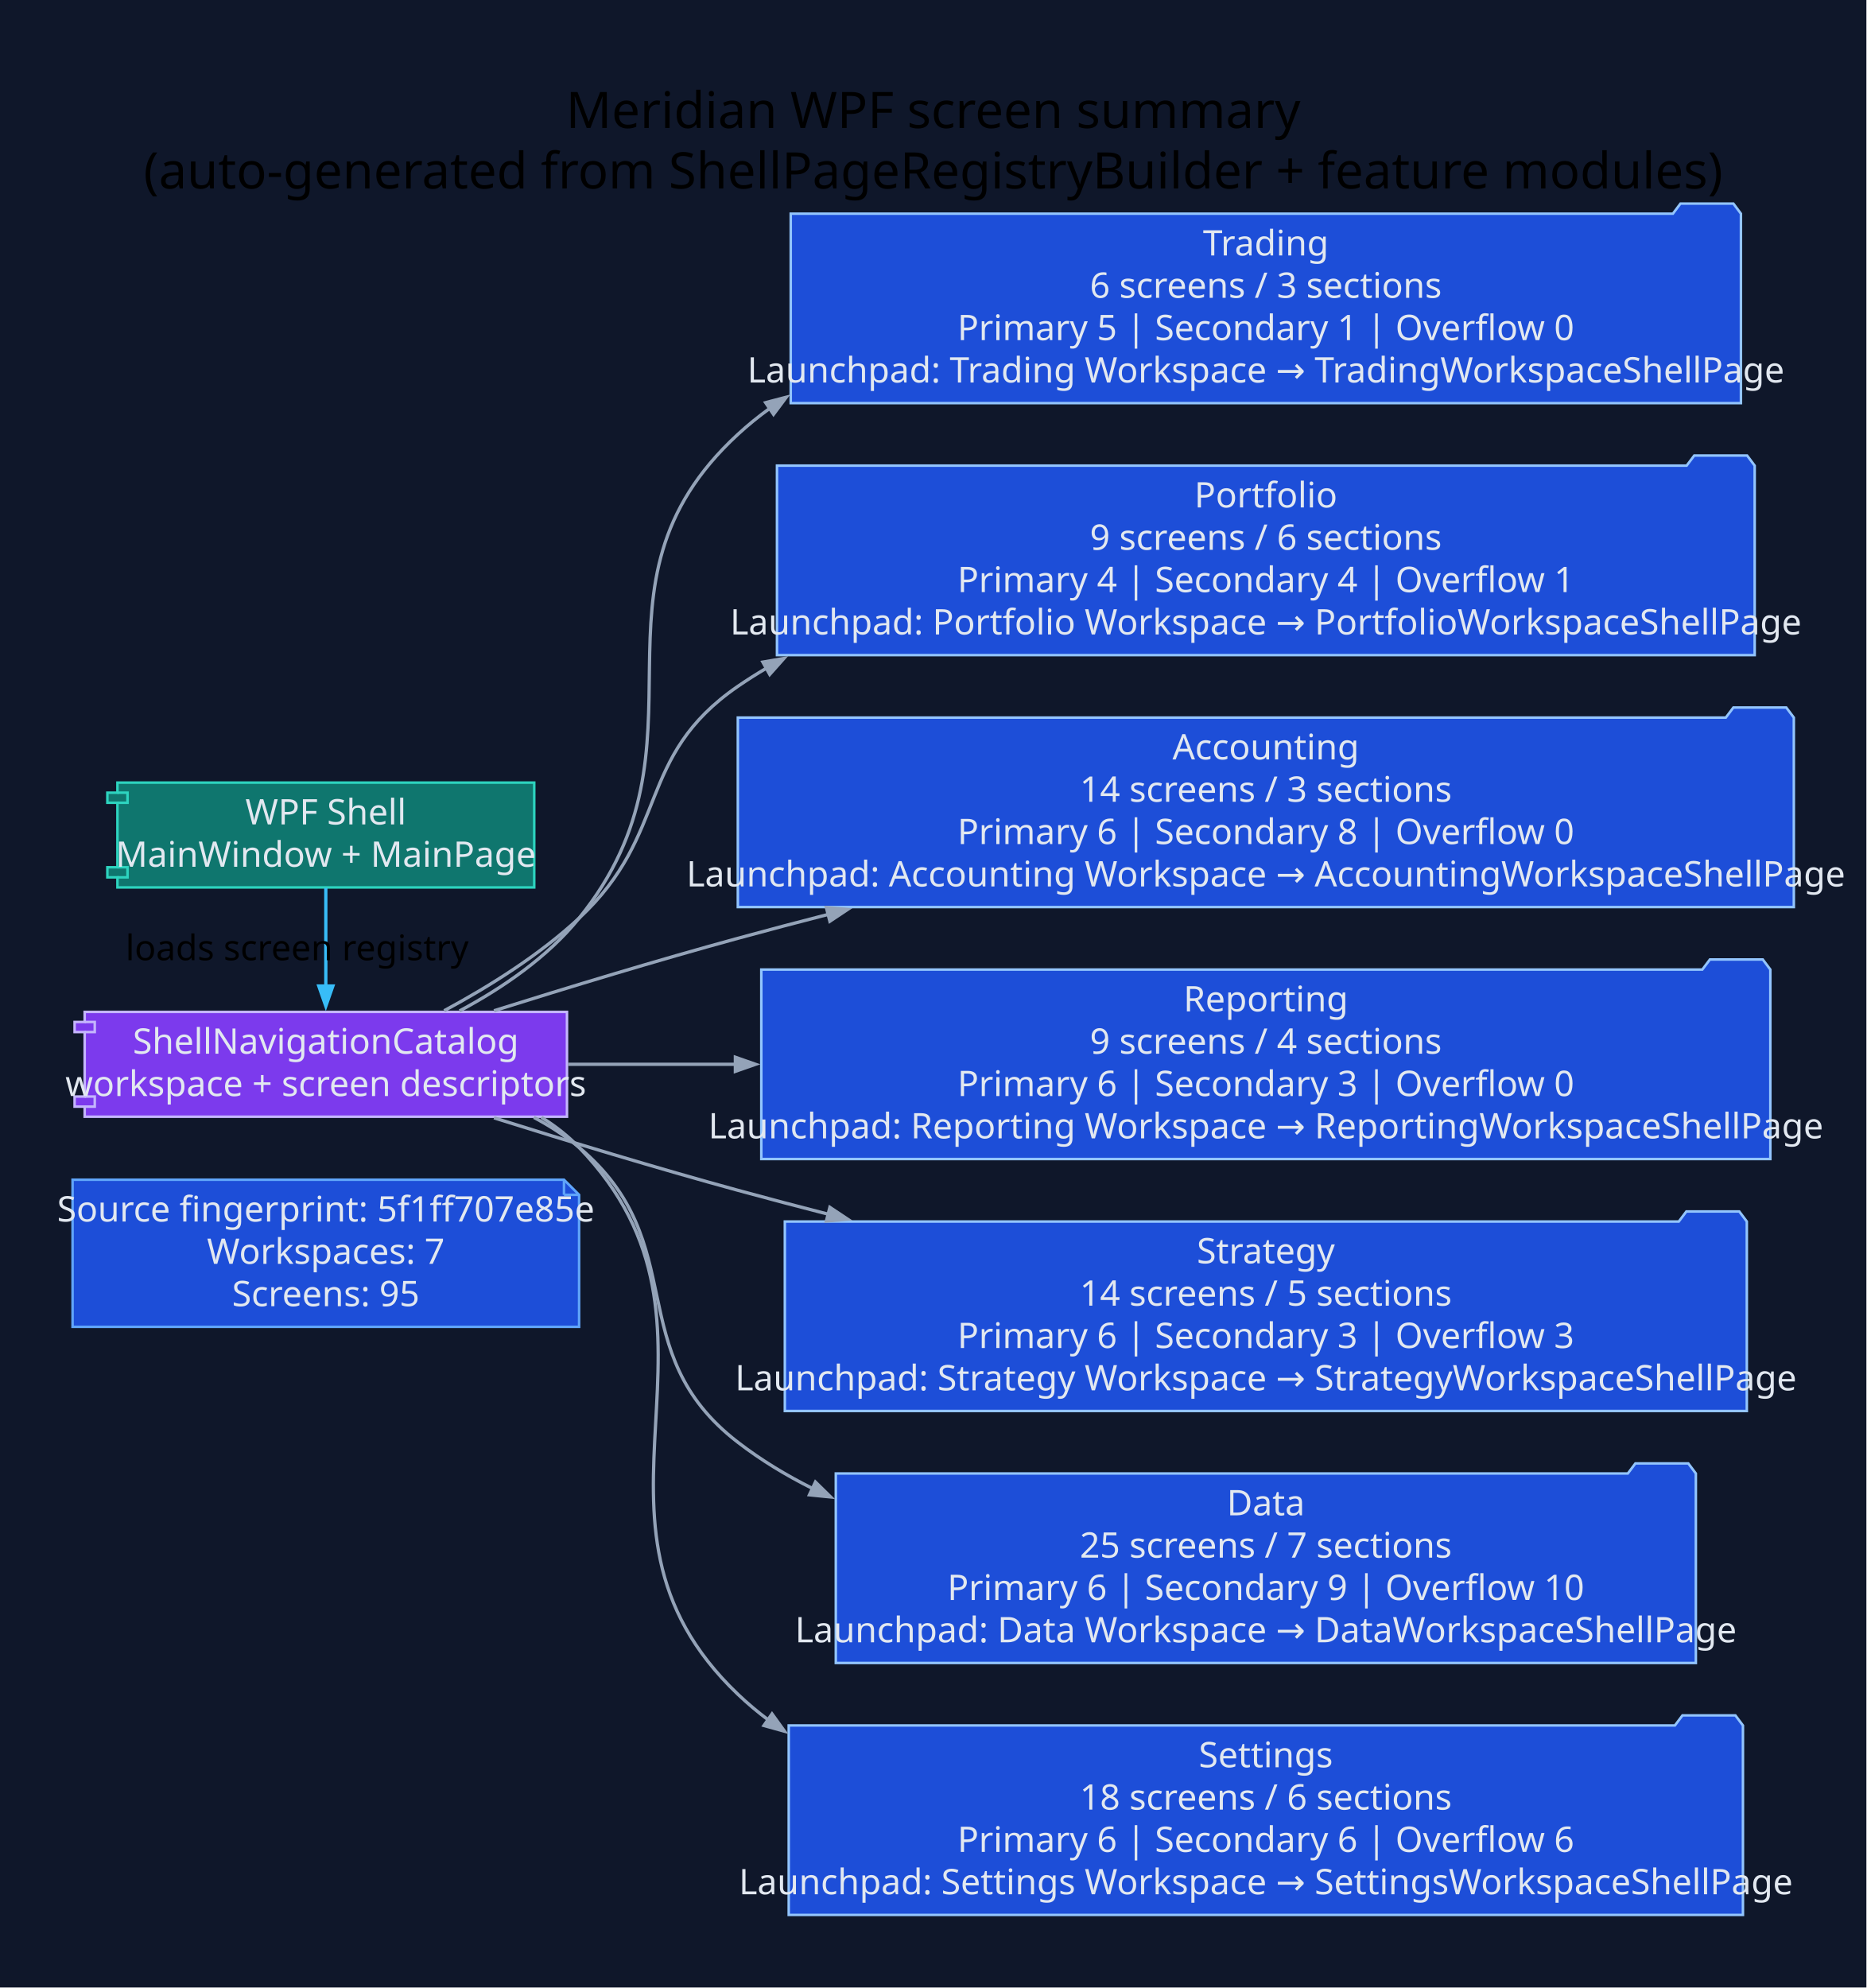
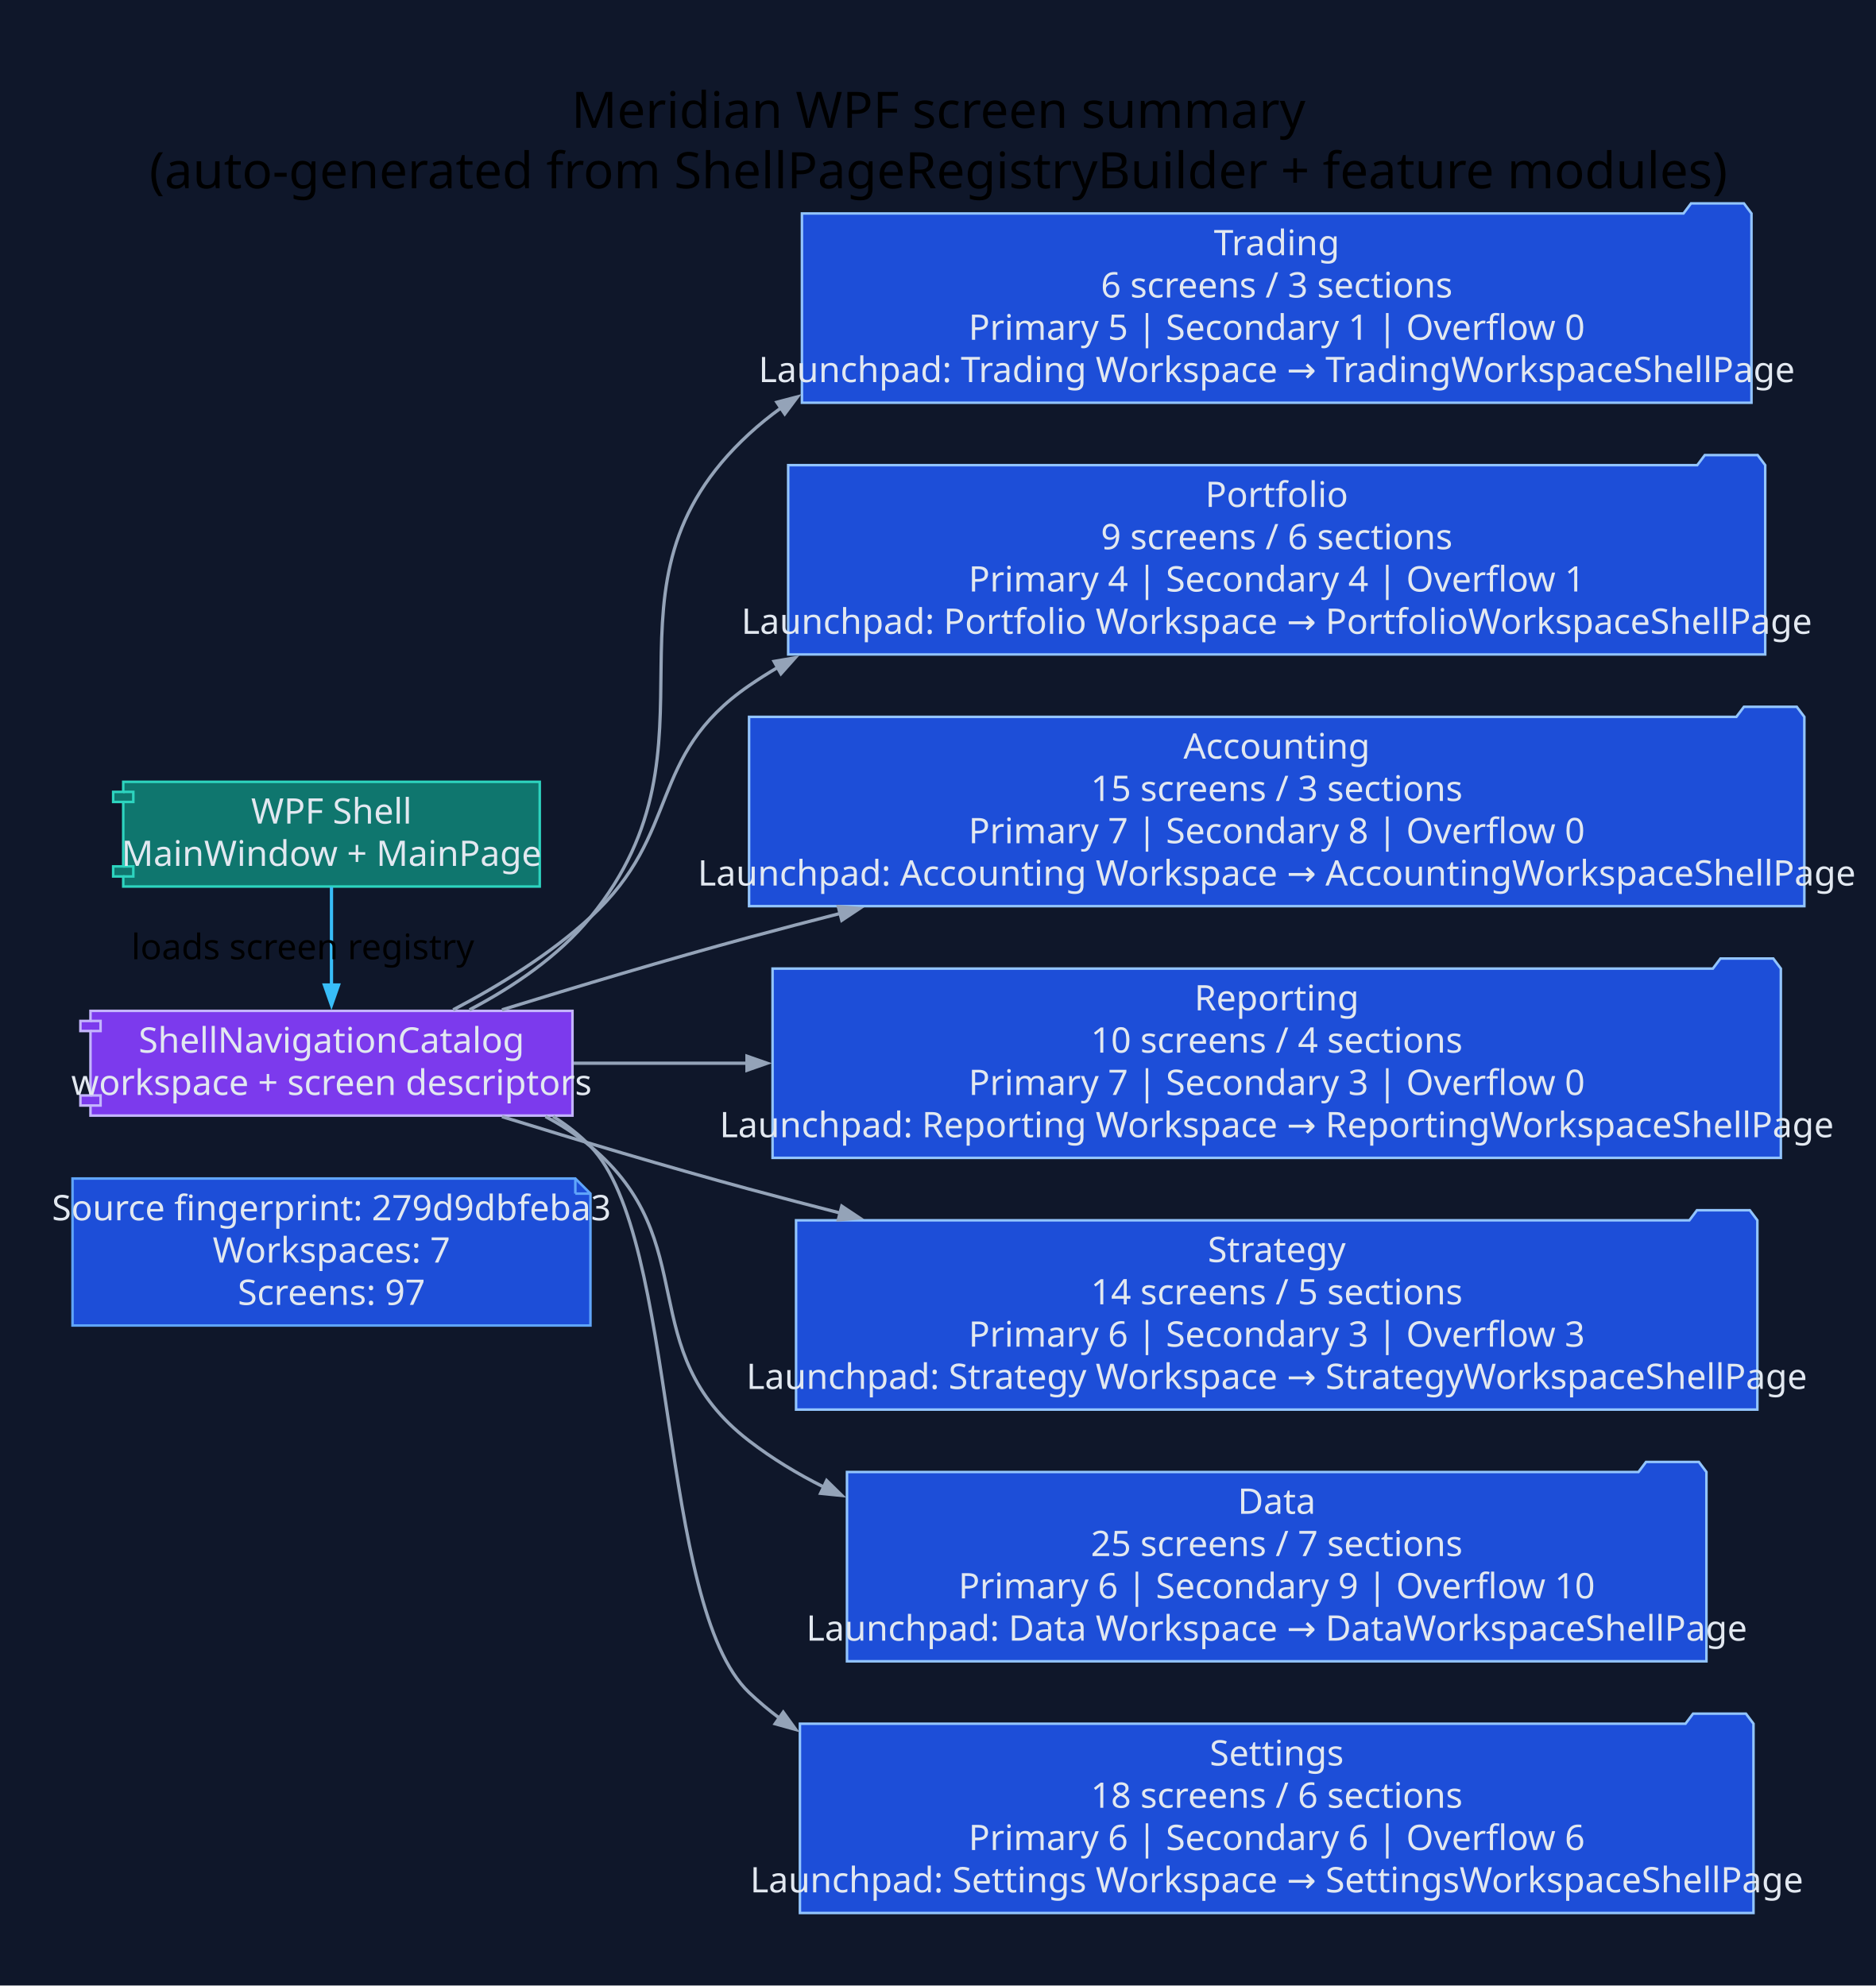
- <svg xmlns="http://www.w3.org/2000/svg" width="741pt" height="789pt" viewBox="0.00 0.00 741.00 789.00">
+ <svg xmlns="http://www.w3.org/2000/svg" width="745pt" height="789pt" viewBox="0.00 0.00 745.00 789.00">
  <g id="graph0" class="graph" transform="scale(1 1) rotate(0) translate(28.8 760)">
-     <polygon fill="#0f172a" stroke="none" points="-28.8,28.8 -28.8,-760 711.99,-760 711.99,28.8 -28.8,28.8" />
-     <text xml:space="preserve" text-anchor="middle" x="341.6" y="-709.2" font-family="Segoe UI" font-size="20.00">Meridian WPF screen summary</text>
-     <text xml:space="preserve" text-anchor="middle" x="341.6" y="-685.2" font-family="Segoe UI" font-size="20.00">(auto-generated from ShellPageRegistryBuilder + feature modules)</text>
+     <polygon fill="#0f172a" stroke="none" points="-28.8,28.8 -28.8,-760 716.67,-760 716.67,28.8 -28.8,28.8" />
+     <text xml:space="preserve" text-anchor="middle" x="343.93" y="-709.2" font-family="Segoe UI" font-size="20.00">Meridian WPF screen summary</text>
+     <text xml:space="preserve" text-anchor="middle" x="343.93" y="-685.2" font-family="Segoe UI" font-size="20.00">(auto-generated from ShellPageRegistryBuilder + feature modules)</text>
    <g id="node1" class="node">
-       <polygon fill="#1d4ed8" stroke="#60a5fa" points="195.05,-291.8 0,-291.8 0,-233.4 201.05,-233.4 201.05,-285.8 195.05,-291.8" />
-       <polyline fill="none" stroke="#60a5fa" points="195.05,-291.8 195.05,-285.8" />
-       <polyline fill="none" stroke="#60a5fa" points="201.05,-285.8 195.05,-285.8" />
-       <text xml:space="preserve" text-anchor="middle" x="100.52" y="-275.2" font-family="Segoe UI" font-size="14.00" fill="#e2e8f0">Source fingerprint: 5f1ff707e85e</text>
-       <text xml:space="preserve" text-anchor="middle" x="100.52" y="-258.4" font-family="Segoe UI" font-size="14.00" fill="#e2e8f0">Workspaces: 7</text>
-       <text xml:space="preserve" text-anchor="middle" x="100.52" y="-241.6" font-family="Segoe UI" font-size="14.00" fill="#e2e8f0">Screens: 95</text>
+       <polygon fill="#1d4ed8" stroke="#60a5fa" points="199.72,-291.8 0,-291.8 0,-233.4 205.72,-233.4 205.72,-285.8 199.72,-291.8" />
+       <polyline fill="none" stroke="#60a5fa" points="199.72,-291.8 199.72,-285.8" />
+       <polyline fill="none" stroke="#60a5fa" points="205.72,-285.8 199.72,-285.8" />
+       <text xml:space="preserve" text-anchor="middle" x="102.86" y="-275.2" font-family="Segoe UI" font-size="14.00" fill="#e2e8f0">Source fingerprint: 279d9dbfeba3</text>
+       <text xml:space="preserve" text-anchor="middle" x="102.86" y="-258.4" font-family="Segoe UI" font-size="14.00" fill="#e2e8f0">Workspaces: 7</text>
+       <text xml:space="preserve" text-anchor="middle" x="102.86" y="-241.6" font-family="Segoe UI" font-size="14.00" fill="#e2e8f0">Screens: 97</text>
    </g>
    <g id="node2" class="node">
-       <polygon fill="#0f766e" stroke="#2dd4bf" points="183.24,-449.4 17.81,-449.4 17.81,-445.4 13.81,-445.4 13.81,-441.4 17.81,-441.4 17.81,-415.8 13.81,-415.8 13.81,-411.8 17.81,-411.8 17.81,-407.8 183.24,-407.8 183.24,-449.4" />
-       <polyline fill="none" stroke="#2dd4bf" points="17.81,-445.4 21.81,-445.4 21.81,-441.4 17.81,-441.4" />
-       <polyline fill="none" stroke="#2dd4bf" points="17.81,-415.8 21.81,-415.8 21.81,-411.8 17.81,-411.8" />
-       <text xml:space="preserve" text-anchor="middle" x="100.52" y="-432.8" font-family="Segoe UI" font-size="14.00" fill="#e2e8f0">WPF Shell</text>
-       <text xml:space="preserve" text-anchor="middle" x="100.52" y="-416" font-family="Segoe UI" font-size="14.00" fill="#e2e8f0">MainWindow + MainPage</text>
+       <polygon fill="#0f766e" stroke="#2dd4bf" points="185.58,-449.4 20.15,-449.4 20.15,-445.4 16.15,-445.4 16.15,-441.4 20.15,-441.4 20.15,-415.8 16.15,-415.8 16.15,-411.8 20.15,-411.8 20.15,-407.8 185.58,-407.8 185.58,-449.4" />
+       <polyline fill="none" stroke="#2dd4bf" points="20.15,-445.4 24.15,-445.4 24.15,-441.4 20.15,-441.4" />
+       <polyline fill="none" stroke="#2dd4bf" points="20.15,-415.8 24.15,-415.8 24.15,-411.8 20.15,-411.8" />
+       <text xml:space="preserve" text-anchor="middle" x="102.86" y="-432.8" font-family="Segoe UI" font-size="14.00" fill="#e2e8f0">WPF Shell</text>
+       <text xml:space="preserve" text-anchor="middle" x="102.86" y="-416" font-family="Segoe UI" font-size="14.00" fill="#e2e8f0">MainWindow + MainPage</text>
    </g>
    <g id="node3" class="node">
-       <polygon fill="#7c3aed" stroke="#c4b5fd" points="196.24,-358.4 4.81,-358.4 4.81,-354.4 0.81,-354.4 0.81,-350.4 4.81,-350.4 4.81,-324.8 0.81,-324.8 0.81,-320.8 4.81,-320.8 4.81,-316.8 196.24,-316.8 196.24,-358.4" />
-       <polyline fill="none" stroke="#c4b5fd" points="4.81,-354.4 8.81,-354.4 8.81,-350.4 4.81,-350.4" />
-       <polyline fill="none" stroke="#c4b5fd" points="4.81,-324.8 8.81,-324.8 8.81,-320.8 4.81,-320.8" />
-       <text xml:space="preserve" text-anchor="middle" x="100.52" y="-341.8" font-family="Segoe UI" font-size="14.00" fill="#e2e8f0">ShellNavigationCatalog</text>
-       <text xml:space="preserve" text-anchor="middle" x="100.52" y="-325" font-family="Segoe UI" font-size="14.00" fill="#e2e8f0">workspace + screen descriptors</text>
+       <polygon fill="#7c3aed" stroke="#c4b5fd" points="198.58,-358.4 7.14,-358.4 7.14,-354.4 3.14,-354.4 3.14,-350.4 7.14,-350.4 7.14,-324.8 3.14,-324.8 3.14,-320.8 7.14,-320.8 7.14,-316.8 198.58,-316.8 198.58,-358.4" />
+       <polyline fill="none" stroke="#c4b5fd" points="7.14,-354.4 11.14,-354.4 11.14,-350.4 7.14,-350.4" />
+       <polyline fill="none" stroke="#c4b5fd" points="7.14,-324.8 11.14,-324.8 11.14,-320.8 7.14,-320.8" />
+       <text xml:space="preserve" text-anchor="middle" x="102.86" y="-341.8" font-family="Segoe UI" font-size="14.00" fill="#e2e8f0">ShellNavigationCatalog</text>
+       <text xml:space="preserve" text-anchor="middle" x="102.86" y="-325" font-family="Segoe UI" font-size="14.00" fill="#e2e8f0">workspace + screen descriptors</text>
    </g>
    <g id="edge1" class="edge">
-       <path fill="none" stroke="#38bdf8" stroke-width="1.3" d="M100.52,-407.61C100.52,-396.03 100.52,-381.43 100.52,-368.56" />
-       <polygon fill="#38bdf8" stroke="#38bdf8" stroke-width="1.3" points="103.32,-368.67 100.52,-360.67 97.72,-368.67 103.32,-368.67" />
-       <text xml:space="preserve" text-anchor="middle" x="89.12" y="-378.9" font-family="Segoe UI" font-size="14.00">loads screen registry</text>
+       <path fill="none" stroke="#38bdf8" stroke-width="1.3" d="M102.86,-407.61C102.86,-396.03 102.86,-381.43 102.86,-368.56" />
+       <polygon fill="#38bdf8" stroke="#38bdf8" stroke-width="1.3" points="105.66,-368.67 102.86,-360.67 100.06,-368.67 105.66,-368.67" />
+       <text xml:space="preserve" text-anchor="middle" x="91.46" y="-378.9" font-family="Segoe UI" font-size="14.00">loads screen registry</text>
    </g>
    <g id="node4" class="node">
-       <polygon fill="#1d4ed8" stroke="#93c5fd" points="662.19,-675.2 659.19,-679.2 638.19,-679.2 635.19,-675.2 285.05,-675.2 285.05,-600 662.19,-600 662.19,-675.2" />
-       <text xml:space="preserve" text-anchor="middle" x="473.62" y="-658.6" font-family="Segoe UI" font-size="14.00" fill="#e2e8f0">Trading</text>
-       <text xml:space="preserve" text-anchor="middle" x="473.62" y="-641.8" font-family="Segoe UI" font-size="14.00" fill="#e2e8f0">6 screens / 3 sections</text>
-       <text xml:space="preserve" text-anchor="middle" x="473.62" y="-625" font-family="Segoe UI" font-size="14.00" fill="#e2e8f0">Primary 5 | Secondary 1 | Overflow 0</text>
-       <text xml:space="preserve" text-anchor="middle" x="473.62" y="-608.2" font-family="Segoe UI" font-size="14.00" fill="#e2e8f0">Launchpad: Trading Workspace → TradingWorkspaceShellPage</text>
+       <polygon fill="#1d4ed8" stroke="#93c5fd" points="666.87,-675.2 663.87,-679.2 642.87,-679.2 639.87,-675.2 289.72,-675.2 289.72,-600 666.87,-600 666.87,-675.2" />
+       <text xml:space="preserve" text-anchor="middle" x="478.3" y="-658.6" font-family="Segoe UI" font-size="14.00" fill="#e2e8f0">Trading</text>
+       <text xml:space="preserve" text-anchor="middle" x="478.3" y="-641.8" font-family="Segoe UI" font-size="14.00" fill="#e2e8f0">6 screens / 3 sections</text>
+       <text xml:space="preserve" text-anchor="middle" x="478.3" y="-625" font-family="Segoe UI" font-size="14.00" fill="#e2e8f0">Primary 5 | Secondary 1 | Overflow 0</text>
+       <text xml:space="preserve" text-anchor="middle" x="478.3" y="-608.2" font-family="Segoe UI" font-size="14.00" fill="#e2e8f0">Launchpad: Trading Workspace → TradingWorkspaceShellPage</text>
    </g>
    <g id="edge2" class="edge">
-       <path fill="none" stroke="#94a3b8" stroke-width="1.3" d="M153.6,-358.78C170.71,-367.92 188.54,-380.13 201.05,-395.6 257.53,-465.43 198,-526.74 264.05,-587.6 268.07,-591.31 272.32,-594.75 276.75,-597.95" />
-       <polygon fill="#94a3b8" stroke="#94a3b8" stroke-width="1.3" points="275.09,-600.21 283.29,-602.36 278.22,-595.57 275.09,-600.21" />
+       <path fill="none" stroke="#94a3b8" stroke-width="1.3" d="M157.69,-358.82C175.04,-367.91 193.04,-380.08 205.72,-395.6 262.55,-465.14 202.68,-526.74 268.72,-587.6 272.75,-591.31 276.99,-594.75 281.43,-597.95" />
+       <polygon fill="#94a3b8" stroke="#94a3b8" stroke-width="1.3" points="279.77,-600.21 287.97,-602.36 282.9,-595.57 279.77,-600.21" />
    </g>
    <g id="node5" class="node">
-       <polygon fill="#1d4ed8" stroke="#93c5fd" points="667.65,-575.2 664.65,-579.2 643.65,-579.2 640.65,-575.2 279.59,-575.2 279.59,-500 667.65,-500 667.65,-575.2" />
-       <text xml:space="preserve" text-anchor="middle" x="473.62" y="-558.6" font-family="Segoe UI" font-size="14.00" fill="#e2e8f0">Portfolio</text>
-       <text xml:space="preserve" text-anchor="middle" x="473.62" y="-541.8" font-family="Segoe UI" font-size="14.00" fill="#e2e8f0">9 screens / 6 sections</text>
-       <text xml:space="preserve" text-anchor="middle" x="473.62" y="-525" font-family="Segoe UI" font-size="14.00" fill="#e2e8f0">Primary 4 | Secondary 4 | Overflow 1</text>
-       <text xml:space="preserve" text-anchor="middle" x="473.62" y="-508.2" font-family="Segoe UI" font-size="14.00" fill="#e2e8f0">Launchpad: Portfolio Workspace → PortfolioWorkspaceShellPage</text>
+       <polygon fill="#1d4ed8" stroke="#93c5fd" points="672.33,-575.2 669.33,-579.2 648.33,-579.2 645.33,-575.2 284.26,-575.2 284.26,-500 672.33,-500 672.33,-575.2" />
+       <text xml:space="preserve" text-anchor="middle" x="478.3" y="-558.6" font-family="Segoe UI" font-size="14.00" fill="#e2e8f0">Portfolio</text>
+       <text xml:space="preserve" text-anchor="middle" x="478.3" y="-541.8" font-family="Segoe UI" font-size="14.00" fill="#e2e8f0">9 screens / 6 sections</text>
+       <text xml:space="preserve" text-anchor="middle" x="478.3" y="-525" font-family="Segoe UI" font-size="14.00" fill="#e2e8f0">Primary 4 | Secondary 4 | Overflow 1</text>
+       <text xml:space="preserve" text-anchor="middle" x="478.3" y="-508.2" font-family="Segoe UI" font-size="14.00" fill="#e2e8f0">Launchpad: Portfolio Workspace → PortfolioWorkspaceShellPage</text>
    </g>
    <g id="edge3" class="edge">
-       <path fill="none" stroke="#94a3b8" stroke-width="1.3" d="M147.5,-358.87C165.42,-368.51 185.38,-381.03 201.05,-395.6 237.34,-429.34 223.23,-459.5 264.05,-487.6 267.73,-490.13 271.52,-492.54 275.41,-494.82" />
-       <polygon fill="#94a3b8" stroke="#94a3b8" stroke-width="1.3" points="273.99,-497.24 282.34,-498.67 276.71,-492.34 273.99,-497.24" />
+       <path fill="none" stroke="#94a3b8" stroke-width="1.3" d="M151.19,-358.82C169.47,-368.42 189.78,-380.92 205.72,-395.6 242.19,-429.16 227.9,-459.5 268.72,-487.6 272.4,-490.13 276.2,-492.54 280.08,-494.82" />
+       <polygon fill="#94a3b8" stroke="#94a3b8" stroke-width="1.3" points="278.66,-497.24 287.02,-498.67 281.38,-492.34 278.66,-497.24" />
    </g>
    <g id="node6" class="node">
-       <polygon fill="#1d4ed8" stroke="#93c5fd" points="683.19,-475.2 680.19,-479.2 659.19,-479.2 656.19,-475.2 264.05,-475.2 264.05,-400 683.19,-400 683.19,-475.2" />
-       <text xml:space="preserve" text-anchor="middle" x="473.62" y="-458.6" font-family="Segoe UI" font-size="14.00" fill="#e2e8f0">Accounting</text>
-       <text xml:space="preserve" text-anchor="middle" x="473.62" y="-441.8" font-family="Segoe UI" font-size="14.00" fill="#e2e8f0">14 screens / 3 sections</text>
-       <text xml:space="preserve" text-anchor="middle" x="473.62" y="-425" font-family="Segoe UI" font-size="14.00" fill="#e2e8f0">Primary 6 | Secondary 8 | Overflow 0</text>
-       <text xml:space="preserve" text-anchor="middle" x="473.62" y="-408.2" font-family="Segoe UI" font-size="14.00" fill="#e2e8f0">Launchpad: Accounting Workspace → AccountingWorkspaceShellPage</text>
+       <polygon fill="#1d4ed8" stroke="#93c5fd" points="687.87,-475.2 684.87,-479.2 663.87,-479.2 660.87,-475.2 268.72,-475.2 268.72,-400 687.87,-400 687.87,-475.2" />
+       <text xml:space="preserve" text-anchor="middle" x="478.3" y="-458.6" font-family="Segoe UI" font-size="14.00" fill="#e2e8f0">Accounting</text>
+       <text xml:space="preserve" text-anchor="middle" x="478.3" y="-441.8" font-family="Segoe UI" font-size="14.00" fill="#e2e8f0">15 screens / 3 sections</text>
+       <text xml:space="preserve" text-anchor="middle" x="478.3" y="-425" font-family="Segoe UI" font-size="14.00" fill="#e2e8f0">Primary 7 | Secondary 8 | Overflow 0</text>
+       <text xml:space="preserve" text-anchor="middle" x="478.3" y="-408.2" font-family="Segoe UI" font-size="14.00" fill="#e2e8f0">Launchpad: Accounting Workspace → AccountingWorkspaceShellPage</text>
    </g>
    <g id="edge4" class="edge">
-       <path fill="none" stroke="#94a3b8" stroke-width="1.3" d="M167.28,-358.86C196.75,-368.13 232.01,-378.84 264.05,-387.6 275.78,-390.81 287.92,-394.01 300.17,-397.16" />
-       <polygon fill="#94a3b8" stroke="#94a3b8" stroke-width="1.3" points="299.2,-399.8 307.64,-399.07 300.58,-394.38 299.2,-399.8" />
+       <path fill="none" stroke="#94a3b8" stroke-width="1.3" d="M170.58,-358.82C200.48,-368.07 236.25,-378.79 268.72,-387.6 280.54,-390.8 292.76,-394.01 305.08,-397.16" />
+       <polygon fill="#94a3b8" stroke="#94a3b8" stroke-width="1.3" points="304.17,-399.82 312.61,-399.08 305.55,-394.39 304.17,-399.82" />
    </g>
    <g id="node7" class="node">
-       <polygon fill="#1d4ed8" stroke="#93c5fd" points="673.87,-375.2 670.87,-379.2 649.87,-379.2 646.87,-375.2 273.37,-375.2 273.37,-300 673.87,-300 673.87,-375.2" />
-       <text xml:space="preserve" text-anchor="middle" x="473.62" y="-358.6" font-family="Segoe UI" font-size="14.00" fill="#e2e8f0">Reporting</text>
-       <text xml:space="preserve" text-anchor="middle" x="473.62" y="-341.8" font-family="Segoe UI" font-size="14.00" fill="#e2e8f0">9 screens / 4 sections</text>
-       <text xml:space="preserve" text-anchor="middle" x="473.62" y="-325" font-family="Segoe UI" font-size="14.00" fill="#e2e8f0">Primary 6 | Secondary 3 | Overflow 0</text>
-       <text xml:space="preserve" text-anchor="middle" x="473.62" y="-308.2" font-family="Segoe UI" font-size="14.00" fill="#e2e8f0">Launchpad: Reporting Workspace → ReportingWorkspaceShellPage</text>
+       <polygon fill="#1d4ed8" stroke="#93c5fd" points="678.54,-375.2 675.54,-379.2 654.54,-379.2 651.54,-375.2 278.05,-375.2 278.05,-300 678.54,-300 678.54,-375.2" />
+       <text xml:space="preserve" text-anchor="middle" x="478.3" y="-358.6" font-family="Segoe UI" font-size="14.00" fill="#e2e8f0">Reporting</text>
+       <text xml:space="preserve" text-anchor="middle" x="478.3" y="-341.8" font-family="Segoe UI" font-size="14.00" fill="#e2e8f0">10 screens / 4 sections</text>
+       <text xml:space="preserve" text-anchor="middle" x="478.3" y="-325" font-family="Segoe UI" font-size="14.00" fill="#e2e8f0">Primary 7 | Secondary 3 | Overflow 0</text>
+       <text xml:space="preserve" text-anchor="middle" x="478.3" y="-308.2" font-family="Segoe UI" font-size="14.00" fill="#e2e8f0">Launchpad: Reporting Workspace → ReportingWorkspaceShellPage</text>
    </g>
    <g id="edge5" class="edge">
-       <path fill="none" stroke="#94a3b8" stroke-width="1.3" d="M196.61,-337.6C217.28,-337.6 239.93,-337.6 263.09,-337.6" />
-       <polygon fill="#94a3b8" stroke="#94a3b8" stroke-width="1.3" points="263.07,-340.4 271.07,-337.6 263.07,-334.8 263.07,-340.4" />
+       <path fill="none" stroke="#94a3b8" stroke-width="1.3" d="M199.06,-337.6C220.43,-337.6 243.92,-337.6 267.92,-337.6" />
+       <polygon fill="#94a3b8" stroke="#94a3b8" stroke-width="1.3" points="267.89,-340.4 275.89,-337.6 267.89,-334.8 267.89,-340.4" />
    </g>
    <g id="node8" class="node">
-       <polygon fill="#1d4ed8" stroke="#93c5fd" points="664.53,-275.2 661.53,-279.2 640.53,-279.2 637.53,-275.2 282.71,-275.2 282.71,-200 664.53,-200 664.53,-275.2" />
-       <text xml:space="preserve" text-anchor="middle" x="473.62" y="-258.6" font-family="Segoe UI" font-size="14.00" fill="#e2e8f0">Strategy</text>
-       <text xml:space="preserve" text-anchor="middle" x="473.62" y="-241.8" font-family="Segoe UI" font-size="14.00" fill="#e2e8f0">14 screens / 5 sections</text>
-       <text xml:space="preserve" text-anchor="middle" x="473.62" y="-225" font-family="Segoe UI" font-size="14.00" fill="#e2e8f0">Primary 6 | Secondary 3 | Overflow 3</text>
-       <text xml:space="preserve" text-anchor="middle" x="473.62" y="-208.2" font-family="Segoe UI" font-size="14.00" fill="#e2e8f0">Launchpad: Strategy Workspace → StrategyWorkspaceShellPage</text>
+       <polygon fill="#1d4ed8" stroke="#93c5fd" points="669.21,-275.2 666.21,-279.2 645.21,-279.2 642.21,-275.2 287.39,-275.2 287.39,-200 669.21,-200 669.21,-275.2" />
+       <text xml:space="preserve" text-anchor="middle" x="478.3" y="-258.6" font-family="Segoe UI" font-size="14.00" fill="#e2e8f0">Strategy</text>
+       <text xml:space="preserve" text-anchor="middle" x="478.3" y="-241.8" font-family="Segoe UI" font-size="14.00" fill="#e2e8f0">14 screens / 5 sections</text>
+       <text xml:space="preserve" text-anchor="middle" x="478.3" y="-225" font-family="Segoe UI" font-size="14.00" fill="#e2e8f0">Primary 6 | Secondary 3 | Overflow 3</text>
+       <text xml:space="preserve" text-anchor="middle" x="478.3" y="-208.2" font-family="Segoe UI" font-size="14.00" fill="#e2e8f0">Launchpad: Strategy Workspace → StrategyWorkspaceShellPage</text>
    </g>
    <g id="edge6" class="edge">
-       <path fill="none" stroke="#94a3b8" stroke-width="1.3" d="M167.28,-316.34C196.75,-307.07 232.01,-296.36 264.05,-287.6 275.78,-284.39 287.92,-281.19 300.17,-278.04" />
-       <polygon fill="#94a3b8" stroke="#94a3b8" stroke-width="1.3" points="300.58,-280.82 307.64,-276.13 299.2,-275.4 300.58,-280.82" />
+       <path fill="none" stroke="#94a3b8" stroke-width="1.3" d="M170.58,-316.38C200.48,-307.13 236.25,-296.41 268.72,-287.6 280.54,-284.4 292.76,-281.19 305.08,-278.04" />
+       <polygon fill="#94a3b8" stroke="#94a3b8" stroke-width="1.3" points="305.55,-280.81 312.61,-276.12 304.17,-275.38 305.55,-280.81" />
    </g>
    <g id="node9" class="node">
-       <polygon fill="#1d4ed8" stroke="#93c5fd" points="644.3,-175.2 641.3,-179.2 620.3,-179.2 617.3,-175.2 302.94,-175.2 302.94,-100 644.3,-100 644.3,-175.2" />
-       <text xml:space="preserve" text-anchor="middle" x="473.62" y="-158.6" font-family="Segoe UI" font-size="14.00" fill="#e2e8f0">Data</text>
-       <text xml:space="preserve" text-anchor="middle" x="473.62" y="-141.8" font-family="Segoe UI" font-size="14.00" fill="#e2e8f0">25 screens / 7 sections</text>
-       <text xml:space="preserve" text-anchor="middle" x="473.62" y="-125" font-family="Segoe UI" font-size="14.00" fill="#e2e8f0">Primary 6 | Secondary 9 | Overflow 10</text>
-       <text xml:space="preserve" text-anchor="middle" x="473.62" y="-108.2" font-family="Segoe UI" font-size="14.00" fill="#e2e8f0">Launchpad: Data Workspace → DataWorkspaceShellPage</text>
+       <polygon fill="#1d4ed8" stroke="#93c5fd" points="648.98,-175.2 645.98,-179.2 624.98,-179.2 621.98,-175.2 307.61,-175.2 307.61,-100 648.98,-100 648.98,-175.2" />
+       <text xml:space="preserve" text-anchor="middle" x="478.3" y="-158.6" font-family="Segoe UI" font-size="14.00" fill="#e2e8f0">Data</text>
+       <text xml:space="preserve" text-anchor="middle" x="478.3" y="-141.8" font-family="Segoe UI" font-size="14.00" fill="#e2e8f0">25 screens / 7 sections</text>
+       <text xml:space="preserve" text-anchor="middle" x="478.3" y="-125" font-family="Segoe UI" font-size="14.00" fill="#e2e8f0">Primary 6 | Secondary 9 | Overflow 10</text>
+       <text xml:space="preserve" text-anchor="middle" x="478.3" y="-108.2" font-family="Segoe UI" font-size="14.00" fill="#e2e8f0">Launchpad: Data Workspace → DataWorkspaceShellPage</text>
    </g>
    <g id="edge7" class="edge">
-       <path fill="none" stroke="#94a3b8" stroke-width="1.3" d="M183.1,-316.51C189.52,-313.11 195.61,-309.17 201.05,-304.6 246.28,-266.62 217.25,-223.63 264.05,-187.6 273.21,-180.55 283.22,-174.47 293.74,-169.23" />
-       <polygon fill="#94a3b8" stroke="#94a3b8" stroke-width="1.3" points="294.85,-171.8 300.9,-165.87 292.47,-166.73 294.85,-171.8" />
+       <path fill="none" stroke="#94a3b8" stroke-width="1.3" d="M187.86,-316.41C194.24,-313.03 200.3,-309.12 205.72,-304.6 251.08,-266.78 221.93,-223.63 268.72,-187.6 277.89,-180.55 287.9,-174.47 298.41,-169.23" />
+       <polygon fill="#94a3b8" stroke="#94a3b8" stroke-width="1.3" points="299.53,-171.8 305.58,-165.87 297.14,-166.73 299.53,-171.8" />
    </g>
    <g id="node10" class="node">
-       <polygon fill="#1d4ed8" stroke="#93c5fd" points="662.99,-75.2 659.99,-79.2 638.99,-79.2 635.99,-75.2 284.25,-75.2 284.25,0 662.99,0 662.99,-75.2" />
-       <text xml:space="preserve" text-anchor="middle" x="473.62" y="-58.6" font-family="Segoe UI" font-size="14.00" fill="#e2e8f0">Settings</text>
-       <text xml:space="preserve" text-anchor="middle" x="473.62" y="-41.8" font-family="Segoe UI" font-size="14.00" fill="#e2e8f0">18 screens / 6 sections</text>
-       <text xml:space="preserve" text-anchor="middle" x="473.62" y="-25" font-family="Segoe UI" font-size="14.00" fill="#e2e8f0">Primary 6 | Secondary 6 | Overflow 6</text>
-       <text xml:space="preserve" text-anchor="middle" x="473.62" y="-8.2" font-family="Segoe UI" font-size="14.00" fill="#e2e8f0">Launchpad: Settings Workspace → SettingsWorkspaceShellPage</text>
+       <polygon fill="#1d4ed8" stroke="#93c5fd" points="667.67,-75.2 664.67,-79.2 643.67,-79.2 640.67,-75.2 288.92,-75.2 288.92,0 667.67,0 667.67,-75.2" />
+       <text xml:space="preserve" text-anchor="middle" x="478.3" y="-58.6" font-family="Segoe UI" font-size="14.00" fill="#e2e8f0">Settings</text>
+       <text xml:space="preserve" text-anchor="middle" x="478.3" y="-41.8" font-family="Segoe UI" font-size="14.00" fill="#e2e8f0">18 screens / 6 sections</text>
+       <text xml:space="preserve" text-anchor="middle" x="478.3" y="-25" font-family="Segoe UI" font-size="14.00" fill="#e2e8f0">Primary 6 | Secondary 6 | Overflow 6</text>
+       <text xml:space="preserve" text-anchor="middle" x="478.3" y="-8.2" font-family="Segoe UI" font-size="14.00" fill="#e2e8f0">Launchpad: Settings Workspace → SettingsWorkspaceShellPage</text>
    </g>
    <g id="edge8" class="edge">
-       <path fill="none" stroke="#94a3b8" stroke-width="1.3" d="M186.1,-316.54C191.56,-313.14 196.63,-309.19 201.05,-304.6 270.71,-232.26 191.38,-156.91 264.05,-87.6 267.92,-83.91 272.02,-80.47 276.3,-77.27" />
-       <polygon fill="#94a3b8" stroke="#94a3b8" stroke-width="1.3" points="277.62,-79.77 282.58,-72.9 274.42,-75.17 277.62,-79.77" />
+       <path fill="none" stroke="#94a3b8" stroke-width="1.3" d="M190.89,-316.43C196.3,-313.05 201.32,-309.14 205.72,-304.6 240.68,-268.55 232.39,-122.26 268.72,-87.6 272.6,-83.91 276.69,-80.47 280.98,-77.27" />
+       <polygon fill="#94a3b8" stroke="#94a3b8" stroke-width="1.3" points="282.29,-79.77 287.26,-72.9 279.09,-75.17 282.29,-79.77" />
    </g>
  </g>
</svg>
